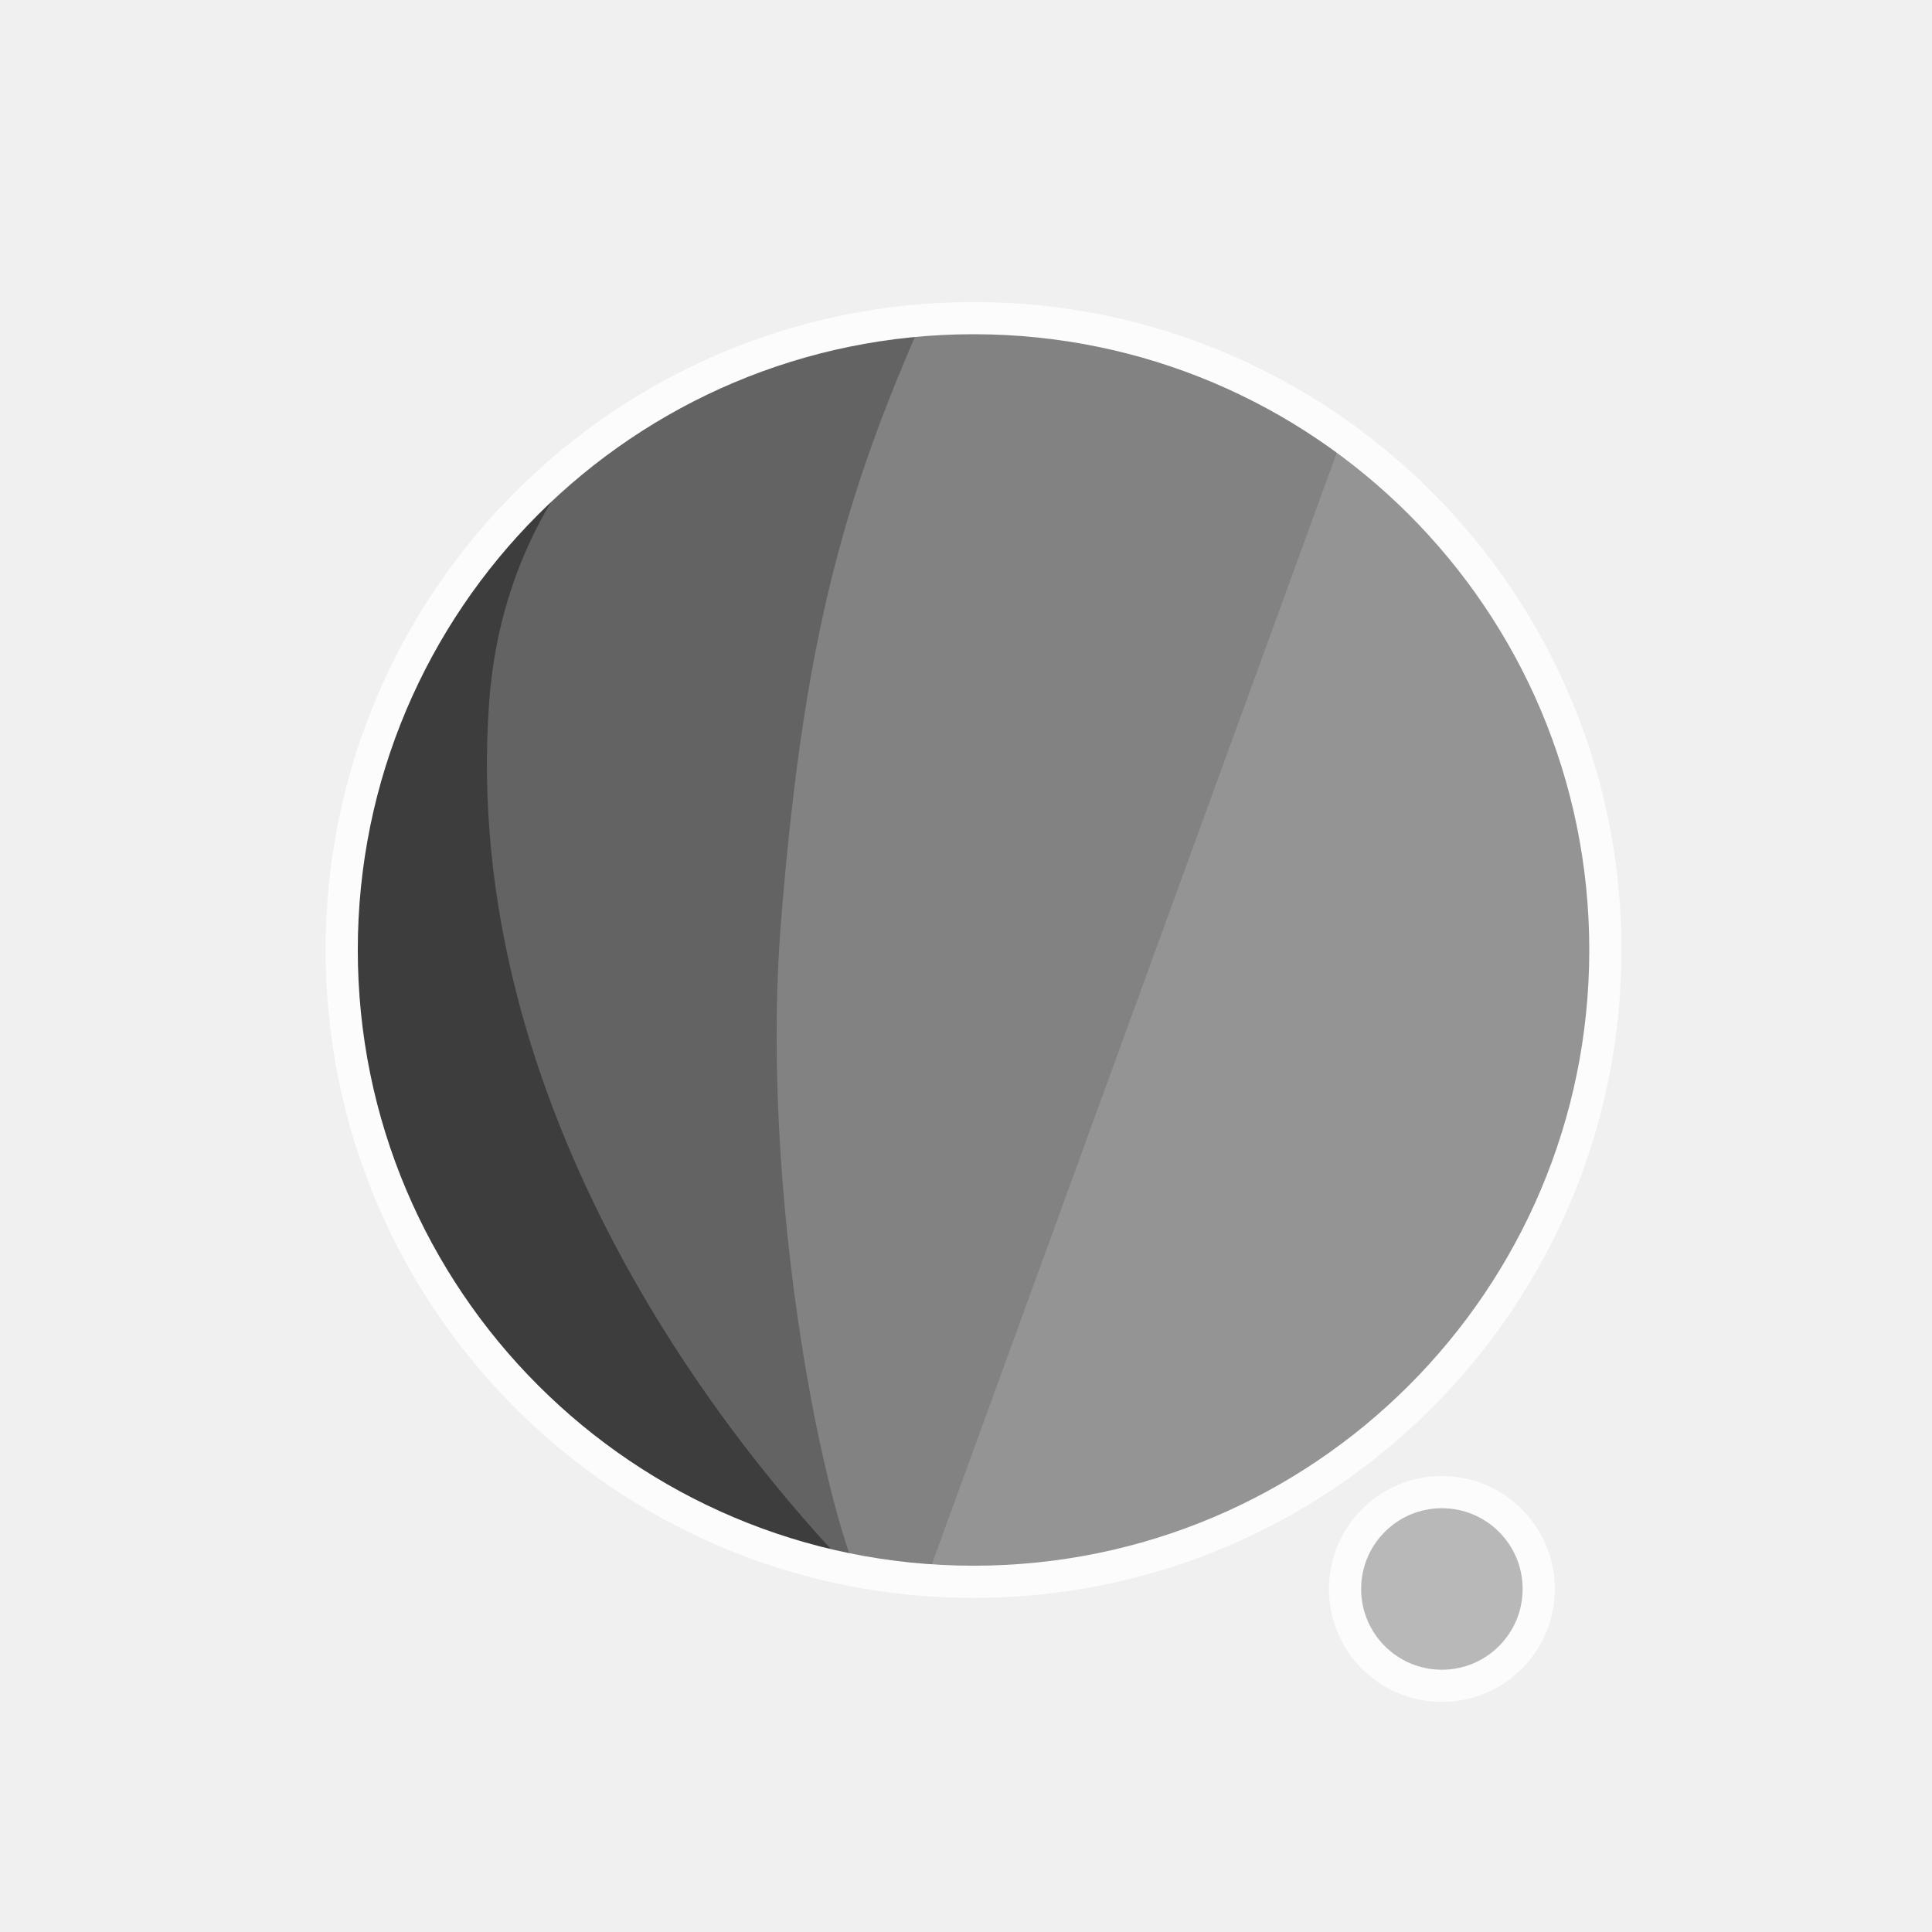
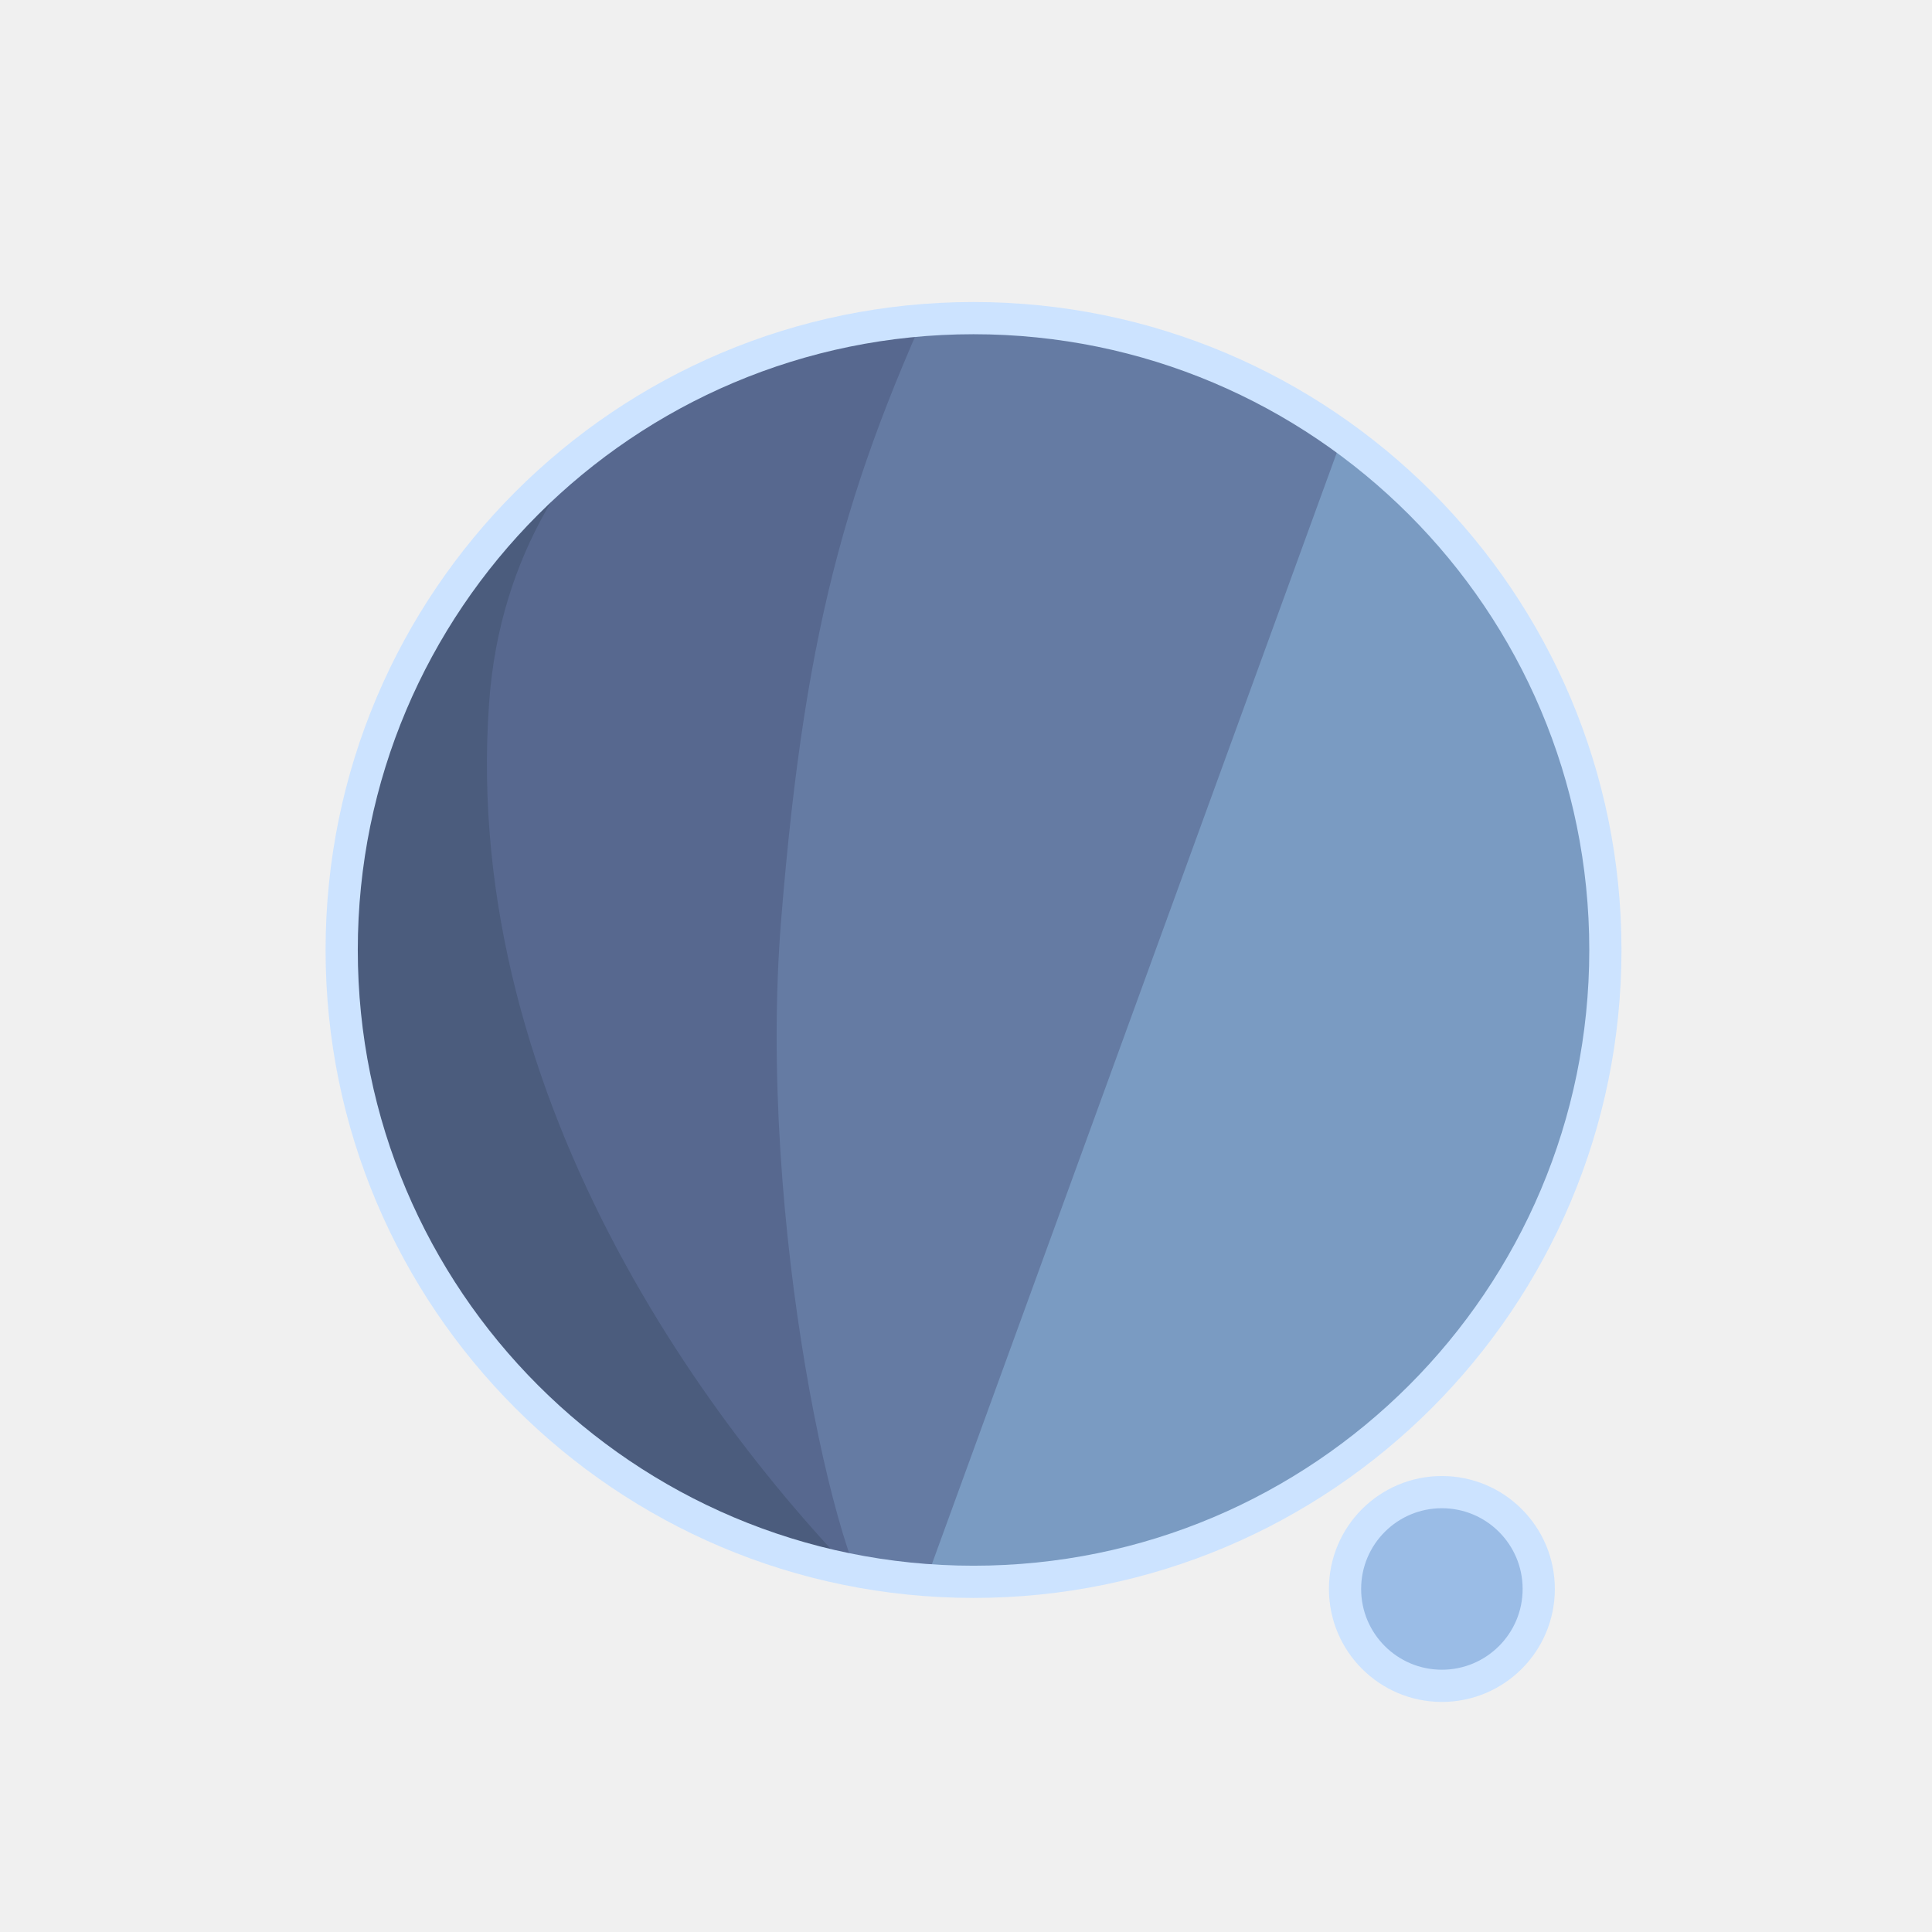
<svg xmlns="http://www.w3.org/2000/svg" width="300" height="300" viewBox="0 0 79.375 79.375" version="1.1" id="svg1">
  <defs id="defs1">
    <filter id="mask-powermask-path-effect5_inverse" style="color-interpolation-filters:sRGB" height="100" width="100" x="-50" y="-50">
      <feColorMatrix id="mask-powermask-path-effect5_primitive1" values="1" type="saturate" result="fbSourceGraphic" />
      <feColorMatrix id="mask-powermask-path-effect5_primitive2" values="-1 0 0 0 1 0 -1 0 0 1 0 0 -1 0 1 0 0 0 1 0 " in="fbSourceGraphic" />
    </filter>
    <clipPath clipPathUnits="userSpaceOnUse" id="clipPath1">
      <circle style="display:inline;fill:#000000;fill-opacity:1;stroke:none;stroke-width:0.214" id="circle3" cx="44.886" cy="38.249" r="22.842" />
    </clipPath>
    <clipPath clipPathUnits="userSpaceOnUse" id="clipPath3">
      <circle style="display:inline;opacity:1;fill:#000000;fill-opacity:1;stroke:none;stroke-width:2.646;stroke-dasharray:none;stroke-opacity:1" id="circle4" cx="39.235" cy="39.029" r="25.959" />
    </clipPath>
    <clipPath clipPathUnits="userSpaceOnUse" id="clipPath4">
      <circle style="display:inline;opacity:1;fill:#000000;fill-opacity:1;stroke:none;stroke-width:0.243" id="circle5" cx="39.997" cy="39.029" r="25.959" />
    </clipPath>
    <clipPath clipPathUnits="userSpaceOnUse" id="clipPath19">
      <g id="g20" style="display:inline">
        <circle style="display:inline;opacity:1;fill:#ffffff;fill-opacity:1;stroke:#000000;stroke-width:1.323;stroke-dasharray:none;stroke-opacity:1" id="circle20" cx="39.997" cy="39.029" r="25.959" />
        <path style="display:inline;fill:#ffffff;fill-opacity:1;stroke:none;stroke-width:1.323;stroke-linecap:round;stroke-linejoin:round;stroke-dasharray:none;stroke-opacity:1" d="M 40.972,71.749 65.107,9.074 51.262,8.513 29.654,71.374 Z" id="path20" />
      </g>
    </clipPath>
  </defs>
  <g id="layer1">
-     <circle style="display:inline;opacity:1;fill:#949494;fill-opacity:1;stroke:none;stroke-width:2.646;stroke-dasharray:none;stroke-opacity:1" id="path1" cx="39.997" cy="39.029" r="25.959" />
-     <circle style="display:inline;opacity:1;fill:#B8B8B8;fill-opacity:1;stroke:#FCFCFC;stroke-width:1.323;stroke-linecap:round;stroke-linejoin:round;stroke-dasharray:none;stroke-opacity:1" id="path23" cx="59.239" cy="65.282" r="3.979" />
-     <path style="display:inline;opacity:1;fill:#828282;fill-opacity:1;stroke:none;stroke-width:2.646;stroke-linecap:round;stroke-linejoin:round;stroke-dasharray:none;stroke-opacity:1" d="M 14.114,8.183 56.981,12.942 37.387,66.729 7.337,66.366 Z" id="path4" clip-path="url(#clipPath4)" />
-     <path style="display:inline;opacity:1;fill:#636363;fill-opacity:1;stroke:none;stroke-width:2.646;stroke-linecap:round;stroke-linejoin:round;stroke-dasharray:none;stroke-opacity:1" d="m 38.537,10.093 c -4.366,9.204 -6.195,15.177 -7.208,27.727 -0.992,12.295 2.307,27.137 4.048,28.492 L 8.159,69.099 11.655,10.117 Z" id="path8" clip-path="url(#clipPath3)" transform="translate(0.7619726)" />
-     <path style="display:inline;opacity:1;fill:#3D3D3D;fill-opacity:1;stroke:none;stroke-width:2.646;stroke-linecap:round;stroke-linejoin:round;stroke-dasharray:none;stroke-opacity:1" d="m 42.193,12.318 c -4.211,1.987 -14.039,6.189 -14.818,16.984 -1.049,14.531 8.417,27.086 14.901,33.188 l -22.177,3.33 -0.971,-51.47 z" id="path12" clip-path="url(#clipPath1)" transform="matrix(1.1365,0,0,1.1365,-11.01583,-4.44086)" />
+     <circle style="display:inline;opacity:1;fill:#7A9BC2;fill-opacity:1;stroke:none;stroke-width:2.646;stroke-dasharray:none;stroke-opacity:1" id="path1" cx="39.997" cy="39.029" r="25.959" />
+     <circle style="display:inline;opacity:1;fill:#9ABCE6;fill-opacity:1;stroke:#CCE3FF;stroke-width:1.323;stroke-linecap:round;stroke-linejoin:round;stroke-dasharray:none;stroke-opacity:1" id="path23" cx="59.239" cy="65.282" r="3.979" />
+     <path style="display:inline;opacity:1;fill:#657BA3;fill-opacity:1;stroke:none;stroke-width:2.646;stroke-linecap:round;stroke-linejoin:round;stroke-dasharray:none;stroke-opacity:1" d="M 14.114,8.183 56.981,12.942 37.387,66.729 7.337,66.366 Z" id="path4" clip-path="url(#clipPath4)" />
+     <path style="display:inline;opacity:1;fill:#57688F;fill-opacity:1;stroke:none;stroke-width:2.646;stroke-linecap:round;stroke-linejoin:round;stroke-dasharray:none;stroke-opacity:1" d="m 38.537,10.093 c -4.366,9.204 -6.195,15.177 -7.208,27.727 -0.992,12.295 2.307,27.137 4.048,28.492 L 8.159,69.099 11.655,10.117 Z" id="path8" clip-path="url(#clipPath3)" transform="translate(0.7619726)" />
+     <path style="display:inline;opacity:1;fill:#4B5C7D;fill-opacity:1;stroke:none;stroke-width:2.646;stroke-linecap:round;stroke-linejoin:round;stroke-dasharray:none;stroke-opacity:1" d="m 42.193,12.318 c -4.211,1.987 -14.039,6.189 -14.818,16.984 -1.049,14.531 8.417,27.086 14.901,33.188 l -22.177,3.33 -0.971,-51.47 z" id="path12" clip-path="url(#clipPath1)" transform="matrix(1.1365,0,0,1.1365,-11.01583,-4.44086)" />
    <path style="display:inline;fill:none;stroke:#ffffff;stroke-width:5.292;stroke-linecap:round;stroke-linejoin:round;stroke-dasharray:none;stroke-opacity:1" d="M 56.155,14.893 37.161,67.307 c 0.345,-0.826 6.533,-17.661 9.644,-21.104 4.78,-5.292 13.008,-2.765 13.143,4.977 0.044,2.513 -1.431,15.998 -1.431,15.998" id="path2" clip-path="url(#clipPath19)" mask="none" />
-     <circle style="display:inline;opacity:1;fill:none;fill-opacity:0;stroke:#FCFCFC;stroke-width:1.323;stroke-dasharray:none;stroke-opacity:1" id="circle8" cx="39.997" cy="39.029" r="25.959" />
+     <circle style="display:inline;opacity:1;fill:none;fill-opacity:0;stroke:#CCE3FF;stroke-width:1.323;stroke-dasharray:none;stroke-opacity:1" id="circle8" cx="39.997" cy="39.029" r="25.959" />
  </g>
</svg>
